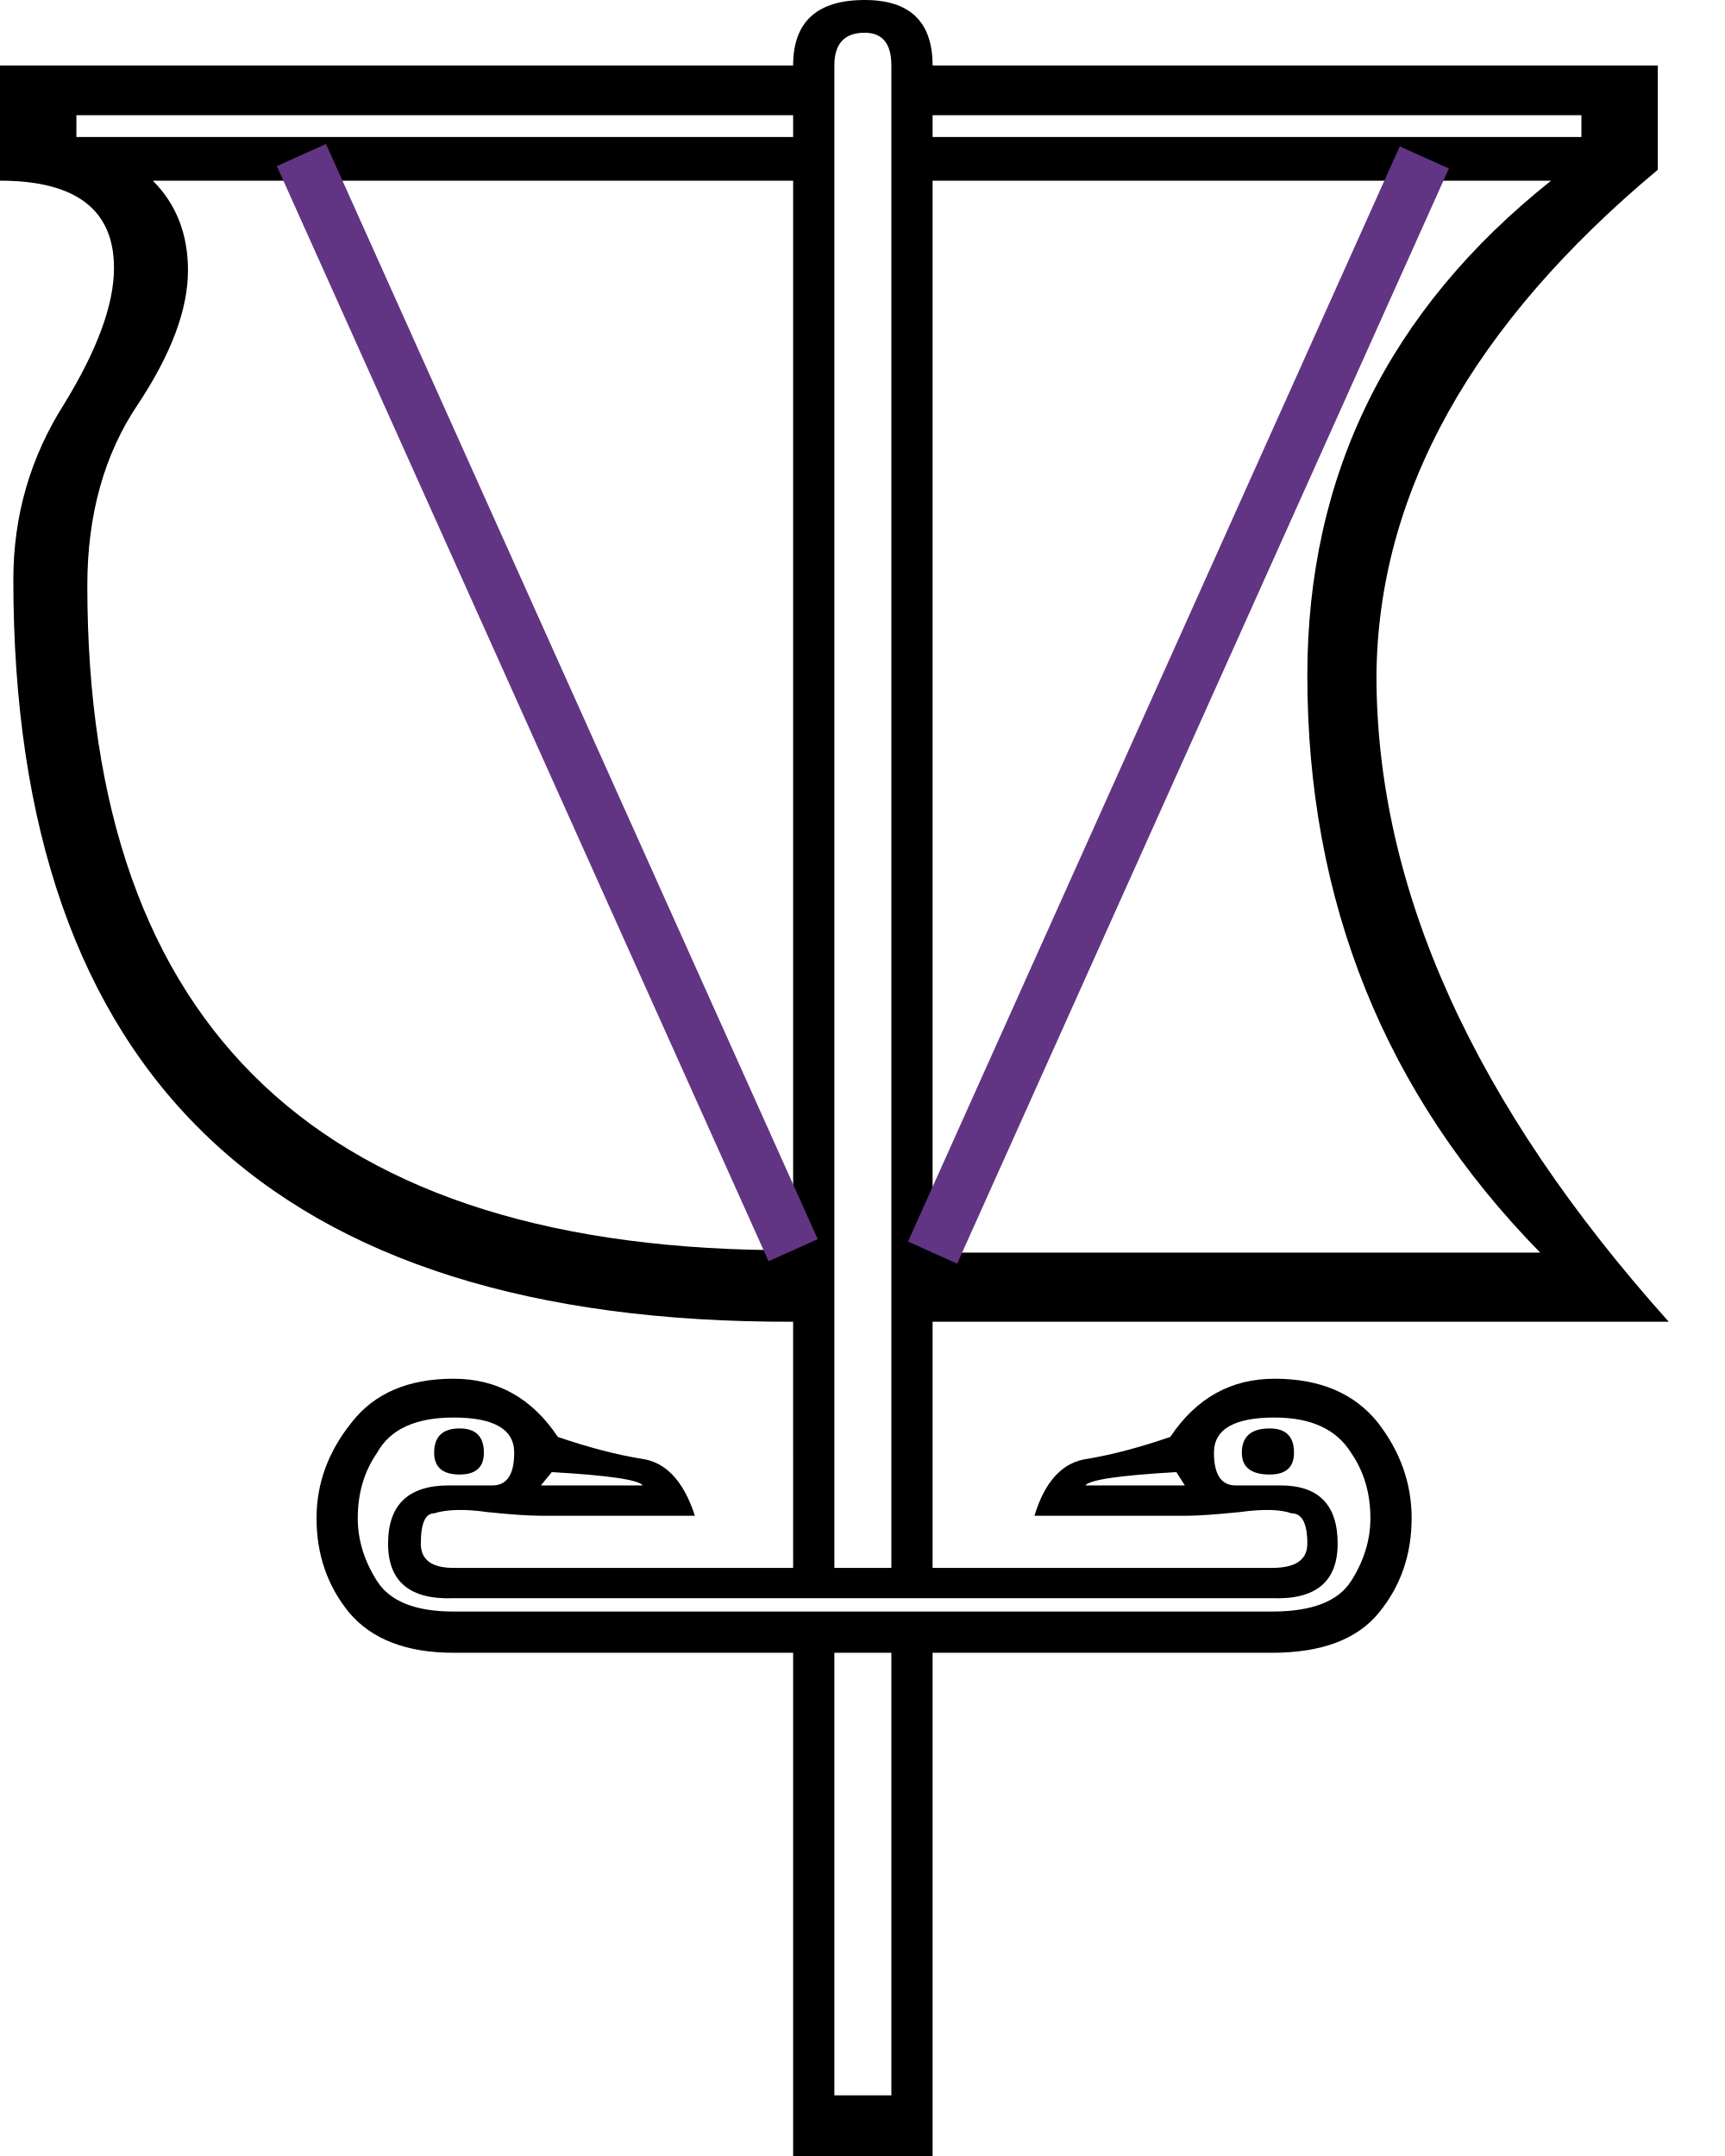
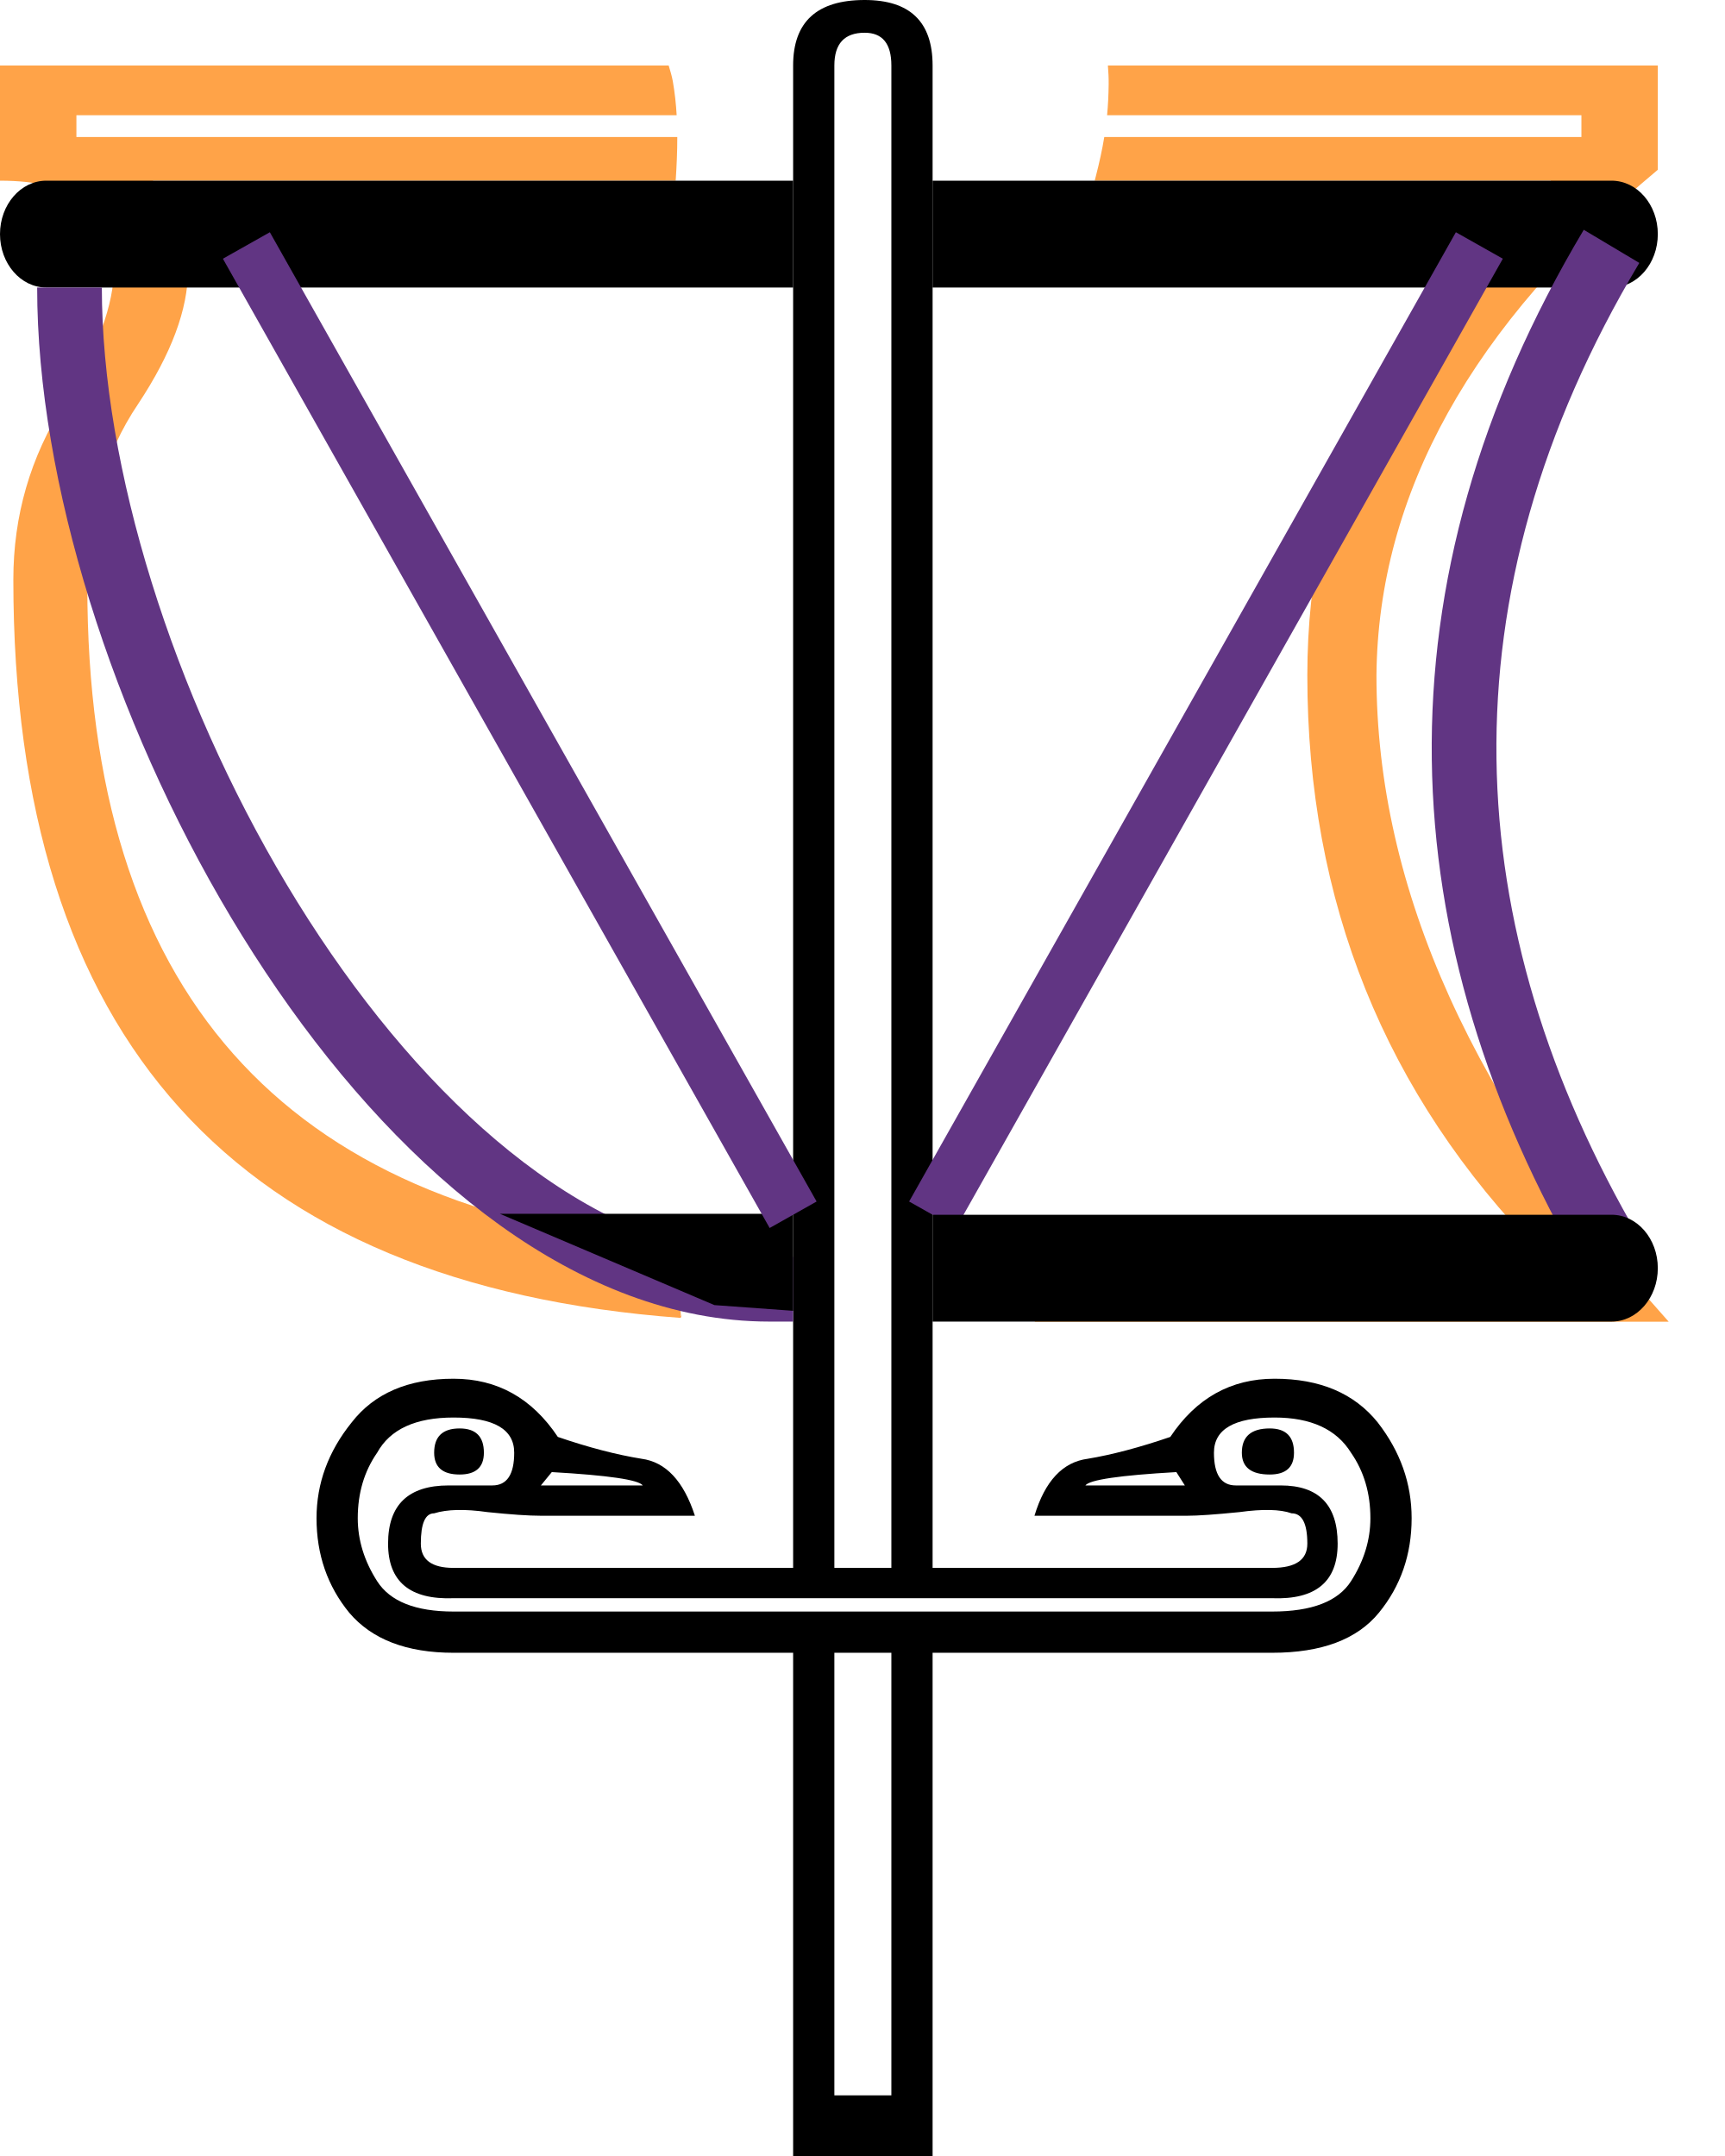
<svg xmlns="http://www.w3.org/2000/svg" xmlns:xlink="http://www.w3.org/1999/xlink" width="800" height="1000" version="1.1" id="svg1">
  <defs id="defs1" />
-   <path style="fill:#000000;stroke:none;stroke-width:1" d="M 367.829,727.222 H 210.349 q -15.186,0 -15.186,-11.249 0,-14.061 6.187,-14.061 8.999,-2.812 24.747,-0.562 16.31,1.687 24.747,1.687 h 71.429 q -7.874,-24.184 -24.747,-26.434 -17.435,-2.812 -38.808,-10.124 -17.998,-26.997 -48.369,-26.997 -31.496,0 -47.244,20.247 -16.31,20.247 -16.31,44.432 0,25.309 15.186,43.87 15.748,18.56 48.369,18.56 H 367.829 V 1000 h 64.679 V 766.592 h 157.48 q 34.308,0 49.494,-18.56 15.186,-18.56 15.186,-43.87 0,-24.184 -15.748,-44.432 -16.31,-20.247 -47.807,-20.247 -30.371,0 -48.369,26.997 -21.372,7.312 -38.245,10.124 -17.435,2.25 -24.747,26.434 h 70.866 q 7.312,0 24.184,-1.687 16.31,-2.25 24.184,0.562 7.312,0 7.312,14.061 0,11.249 -16.31,11.249 H 432.508 V 613.048 H 773.903 Q 638.358,461.755 638.358,313.273 639.483,186.727 768.841,78.74 V 30.371 H 432.508 Q 432.508,0 401.012,0 367.829,0 367.829,30.371 H 0 v 53.431 q 52.868,0 52.868,40.495 0,25.309 -23.06,62.992 -23.622,37.12 -23.622,81.552 0,345.332 361.642,344.207 z M 40.495,271.654 q 0,-49.494 23.622,-84.364 23.06,-34.871 23.06,-61.867 0,-25.309 -16.31,-41.62 H 367.829 V 579.865 Q 40.495,580.99 40.495,271.654 Z m 392.014,309.336 V 83.802 H 719.348 Q 606.299,173.791 606.299,313.273 q 0,157.48 107.987,267.717 z M 386.952,727.222 V 30.371 q 0,-15.186 14.061,-15.186 12.373,0 12.373,15.186 V 727.222 Z m 203.037,20.247 H 210.349 q -26.434,0 -35.433,-14.061 -8.999,-14.061 -8.999,-29.246 0,-17.435 8.999,-30.371 8.999,-16.31 35.433,-16.31 28.121,0 28.121,16.31 0,15.186 -10.124,15.186 h -20.247 q -28.121,0 -28.121,26.997 0,26.434 30.371,25.309 h 379.64 q 30.371,1.125 30.371,-25.309 0,-26.997 -26.434,-26.997 h -20.81 q -10.124,0 -10.124,-15.186 0,-16.31 28.121,-16.31 25.309,0 35.433,16.31 8.999,12.936 8.999,30.371 0,15.186 -8.999,29.246 -8.999,14.061 -36.558,14.061 z M 386.952,971.879 V 766.592 h 26.434 V 971.879 Z M 35.433,63.555 V 53.431 h 332.396 v 10.124 z m 397.075,0 V 53.431 H 733.408 V 63.555 Z M 575.928,673.791 q 0,10.124 12.936,10.124 11.249,0 11.249,-10.124 0,-11.249 -11.249,-11.249 -12.936,0 -12.936,11.249 z m -351.519,0 q 0,-11.249 -11.249,-11.249 -11.811,0 -11.811,11.249 0,10.124 11.811,10.124 11.249,0 11.249,-10.124 z m 26.434,15.186 5.062,-6.187 q 39.37,2.25 42.182,6.187 z m 252.531,0 q 2.812,-3.937 42.182,-6.187 l 3.937,6.187 z" id="path1" />
-   <path style="fill:none;stroke:#613583;stroke-width:25;stroke-linecap:butt;stroke-linejoin:miter;stroke-dasharray:none;stroke-opacity:1" d="M 432.508,580.99 660.553,73.032" id="path2" />
-   <use x="0" y="0" xlink:href="#path2" id="use2" transform="matrix(-1,0,0,1,800.3375,-1.12486)" />
+   <path style="fill:#ffa348;stroke:none;stroke-width:1" d="m 513.803,30.371 c 0.241,2.884 0.394,5.774 0.361,8.664 -0.058,5.119 -0.296,9.834 -0.729,14.396 H 733.408 V 63.555 H 512.129 c -0.948,5.807 -2.239,11.677 -3.902,18.162 -0.178,0.696 -0.36,1.391 -0.547,2.086 H 719.348 C 643.982,143.795 606.299,220.285 606.299,313.273 c 0,104.987 35.995,194.226 107.986,267.717 H 496.184 c -4.796,9.339 -9.732,18.606 -14.357,28.031 -0.765,1.56 -1.407,2.876 -1.965,4.027 H 773.902 C 683.539,512.186 638.357,412.261 638.357,313.273 639.107,228.909 682.603,150.731 768.842,78.74 v -48.369 z" id="path6" />
+   <path style="fill:#ffa348;stroke:none;stroke-width:1" d="m 0,30.371 v 53.432 c 35.246,0 52.869,13.498 52.869,40.494 0,16.873 -7.687,37.87 -23.061,62.992 C 14.061,212.036 6.188,239.22 6.188,268.842 c 0,212.947 103.134,327.089 309.406,342.426 0.056,-0.158 0.121,-0.329 0.193,-0.512 -0.522,-11.192 -1.999,-22.395 -4.799,-33.254 C 130.658,561.07 40.494,459.121 40.494,271.654 c 0,-32.996 7.875,-61.118 23.623,-84.365 15.373,-23.247 23.059,-43.869 23.059,-61.867 0,-16.873 -5.437,-30.746 -16.311,-41.619 H 313.363 c 0.442,-6.738 0.754,-13.497 0.74,-20.248 H 35.434 V 53.432 H 313.814 c -0.303,-5.244 -0.864,-10.474 -1.773,-15.674 -0.439,-2.508 -1.211,-4.942 -1.934,-7.387 z M 315.787,610.756 c 0.008,0.176 0.016,0.352 0.023,0.527 0.004,2.7e-4 0.006,-2.7e-4 0.01,0 0.154,-1.047 0.9,-2.671 0.422,-1.602 -0.178,0.399 -0.329,0.756 -0.455,1.074 z" id="path8" />
+   <path style="fill:#000000;stroke:none;stroke-width:1" d="m 401.012,0 c -22.122,0 -33.184,10.124 -33.184,30.371 l 3e-5,696.85 H 210.35 c -10.124,0 -15.186,-3.749 -15.186,-11.248 0,-9.374 2.061,-14.061 6.186,-14.061 5.999,-1.875 14.249,-2.062 24.748,-0.562 10.874,1.125 19.122,1.688 24.746,1.688 h 71.428 c -5.249,-16.123 -13.497,-24.934 -24.746,-26.434 -11.624,-1.875 -24.56,-5.251 -38.809,-10.125 -11.998,-17.998 -28.12,-26.996 -48.367,-26.996 -20.997,0 -36.745,6.75 -47.244,20.248 -10.874,13.498 -16.311,28.309 -16.311,44.432 0,16.873 5.062,31.496 15.186,43.869 10.499,12.373 26.622,18.561 48.369,18.561 H 367.828 V 1000 h 64.68 V 766.592 h 157.48 c 22.872,0 39.37,-6.187 49.494,-18.561 10.124,-12.373 15.186,-26.996 15.186,-43.869 0,-16.123 -5.249,-30.933 -15.748,-44.432 -10.874,-13.498 -26.809,-20.248 -47.807,-20.248 -20.247,0 -36.371,8.998 -48.369,26.996 -14.248,4.874 -26.996,8.25 -38.244,10.125 -11.624,1.5 -19.874,10.311 -24.748,26.434 h 70.867 c 4.874,0 12.935,-0.563 24.184,-1.688 10.874,-1.5 18.936,-1.312 24.186,0.562 4.874,0 7.311,4.687 7.311,14.061 0,7.499 -5.437,11.248 -16.311,11.248 H 432.508 V 30.371 C 432.508,10.124 422.009,0 401.012,0 Z m 0,15.186 c 8.249,0 12.375,5.062 12.375,15.186 V 727.221 H 386.951 V 30.371 c 0,-10.124 4.687,-15.186 14.061,-15.186 z M 210.35,657.48 c 18.748,0 28.121,5.437 28.121,16.311 0,10.124 -3.376,15.186 -10.125,15.186 h -20.246 c -18.748,0 -28.123,8.998 -28.123,26.996 0,17.623 10.126,26.06 30.373,25.311 h 379.639 c 20.247,0.75 30.371,-7.688 30.371,-25.311 0,-17.998 -8.811,-26.996 -26.434,-26.996 h -20.811 c -6.749,0 -10.123,-5.062 -10.123,-15.186 0,-10.874 9.373,-16.311 28.121,-16.311 16.873,0 28.684,5.437 35.434,16.311 5.999,8.624 8.998,18.748 8.998,30.371 0,10.124 -2.999,19.872 -8.998,29.246 -5.999,9.374 -18.186,14.061 -36.559,14.061 H 210.35 c -17.623,0 -29.434,-4.687 -35.434,-14.061 -5.999,-9.374 -9,-19.122 -9,-29.246 0,-11.624 3.001,-21.747 9,-30.371 5.999,-10.874 17.811,-16.311 35.434,-16.311 z m 2.811,5.062 c -7.874,0 -11.811,3.749 -11.811,11.248 0,6.749 3.937,10.123 11.811,10.123 7.499,0 11.25,-3.374 11.25,-10.123 0,-7.499 -3.751,-11.248 -11.25,-11.248 z m 375.703,0 c -8.624,0 -12.936,3.749 -12.936,11.248 0,6.749 4.312,10.123 12.936,10.123 7.499,0 11.25,-3.374 11.25,-10.123 0,-7.499 -3.751,-11.248 -11.25,-11.248 z m -332.957,20.246 c 26.247,1.5 40.307,3.563 42.182,6.188 h -47.244 z m 289.65,0 3.938,6.188 H 503.375 c 1.875,-2.625 15.935,-4.688 42.182,-6.188 z M 386.951,766.592 h 26.436 v 205.287 h -26.436 z" id="path1" />
+   <path style="baseline-shift:baseline;display:inline;overflow:visible;opacity:1;vector-effect:none;fill:#000000;stroke-width:1;stroke-linecap:round;enable-background:accumulate;stop-color:#000000;stop-opacity:1" d="m 432.508,83.803 v 49.552 h 314.871 c 11.854,0 21.463,-11.092 21.463,-24.776 0,-13.683 -9.609,-24.776 -21.463,-24.776 z" id="path10" />
+   <path style="baseline-shift:baseline;display:inline;overflow:visible;opacity:1;vector-effect:none;fill:#000000;stroke-width:1;stroke-linecap:round;enable-background:accumulate;stop-color:#000000;stop-opacity:1" d="M 367.828,83.803 V 133.354 H 21.463 C 9.609,133.354 0,122.262 0,108.579 0,94.895 9.609,83.803 21.463,83.803 Z" id="path11" />
+   <path style="fill:none;stroke:#613583;stroke-width:30;stroke-linecap:butt;stroke-linejoin:miter;stroke-opacity:1;stroke-dasharray:none" d="m 747.379,114.266 c -95.121,159.514 -87.173,318.688 0,467.598" id="path12" />
+   <path style="fill:none;stroke:#613583;stroke-width:30;stroke-linecap:butt;stroke-linejoin:miter;stroke-dasharray:none;stroke-opacity:1" d="m 367.828,597.982 h -11.036 c -10.224,0 -20.389,-1.008 -30.466,-2.943 C 168.456,564.73 32.233,306.948 32.233,133.354" id="path13" />
+   <path style="fill:#000000;stroke:none;stroke-width:1px;stroke-linecap:butt;stroke-linejoin:miter;stroke-opacity:1" d="M 367.828,562.982 H 231.8 l 99.519,42.351 36.51,2.649" id="path14" />
+   <path style="fill:none;stroke:#613583;stroke-width:25;stroke-linecap:butt;stroke-linejoin:miter;stroke-dasharray:none;stroke-opacity:1" d="M 432.508,563.43 686.076,113.856" id="path15" />
+   <use x="0" y="0" xlink:href="#path15" id="use15" transform="matrix(-1,0,0,1,800.336,0)" />
+   <path style="baseline-shift:baseline;display:inline;overflow:visible;opacity:1;vector-effect:none;fill:#000000;stroke-width:1;stroke-linecap:round;enable-background:accumulate;stop-color:#000000;stop-opacity:1" d="m 432.508,563.43 v 49.552 h 314.871 c 11.854,0 21.463,-11.092 21.463,-24.776 0,-13.683 -9.609,-24.776 -21.463,-24.776 z" id="path2" />
</svg>
